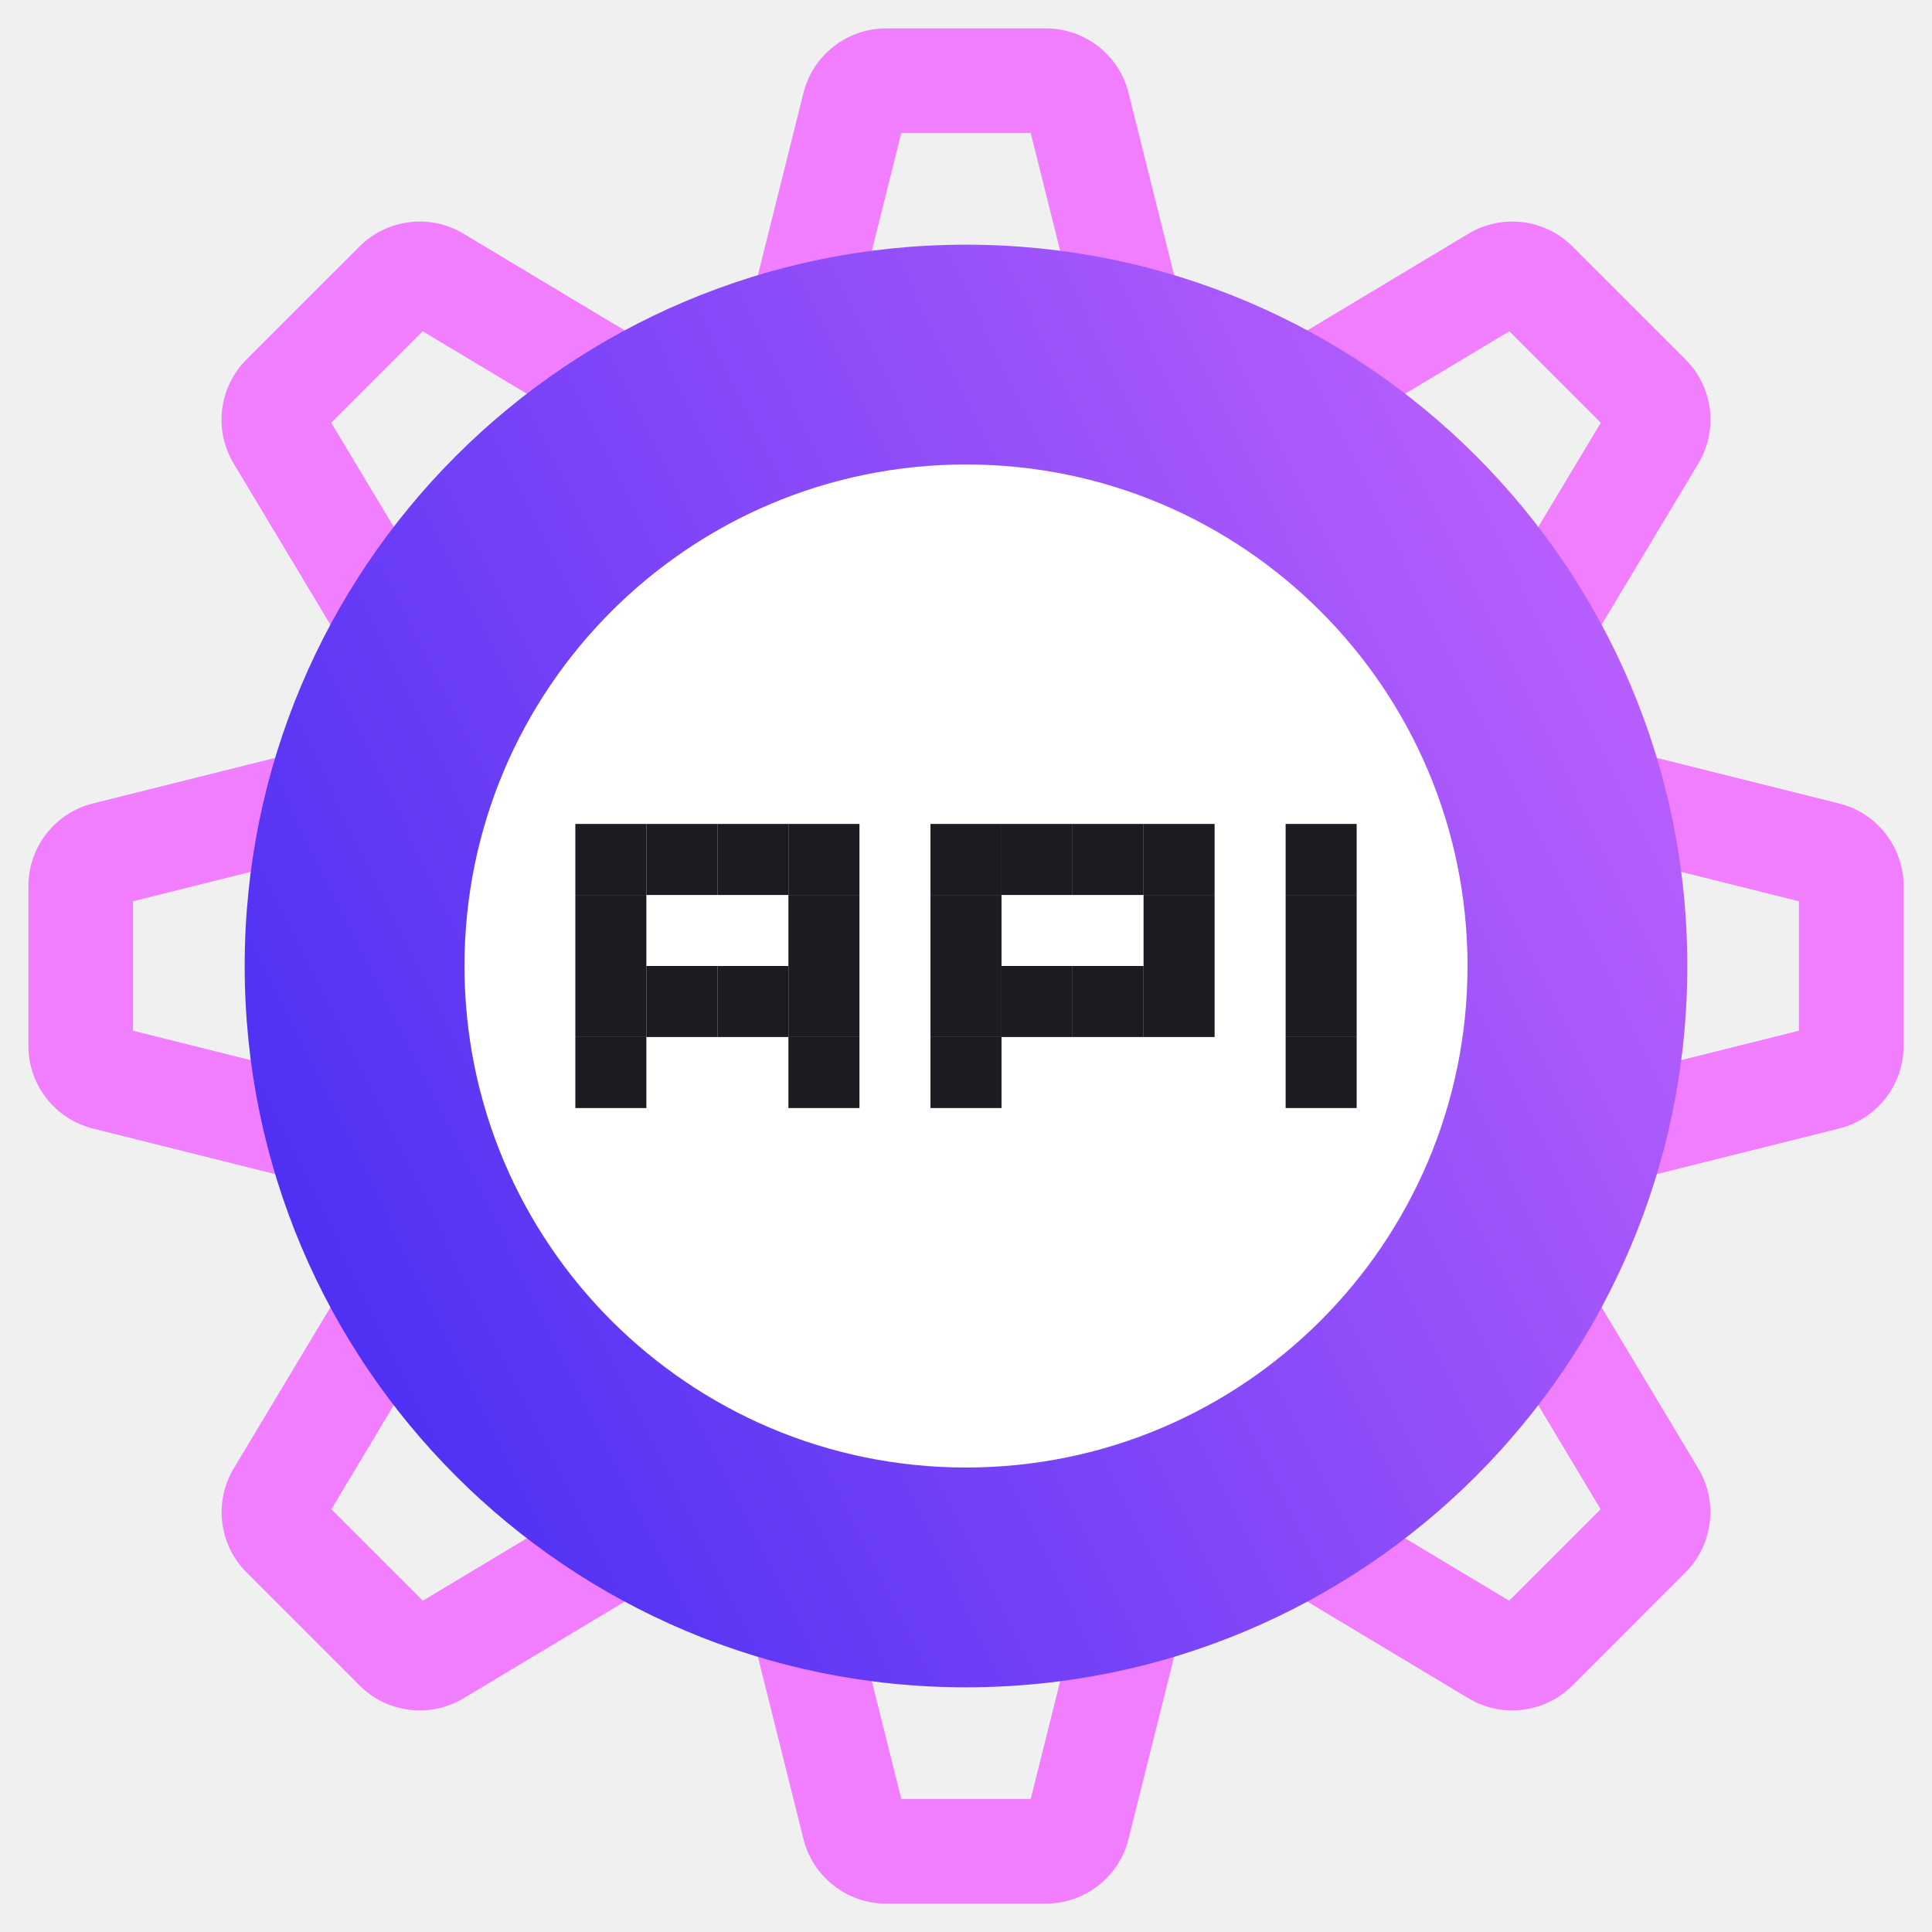
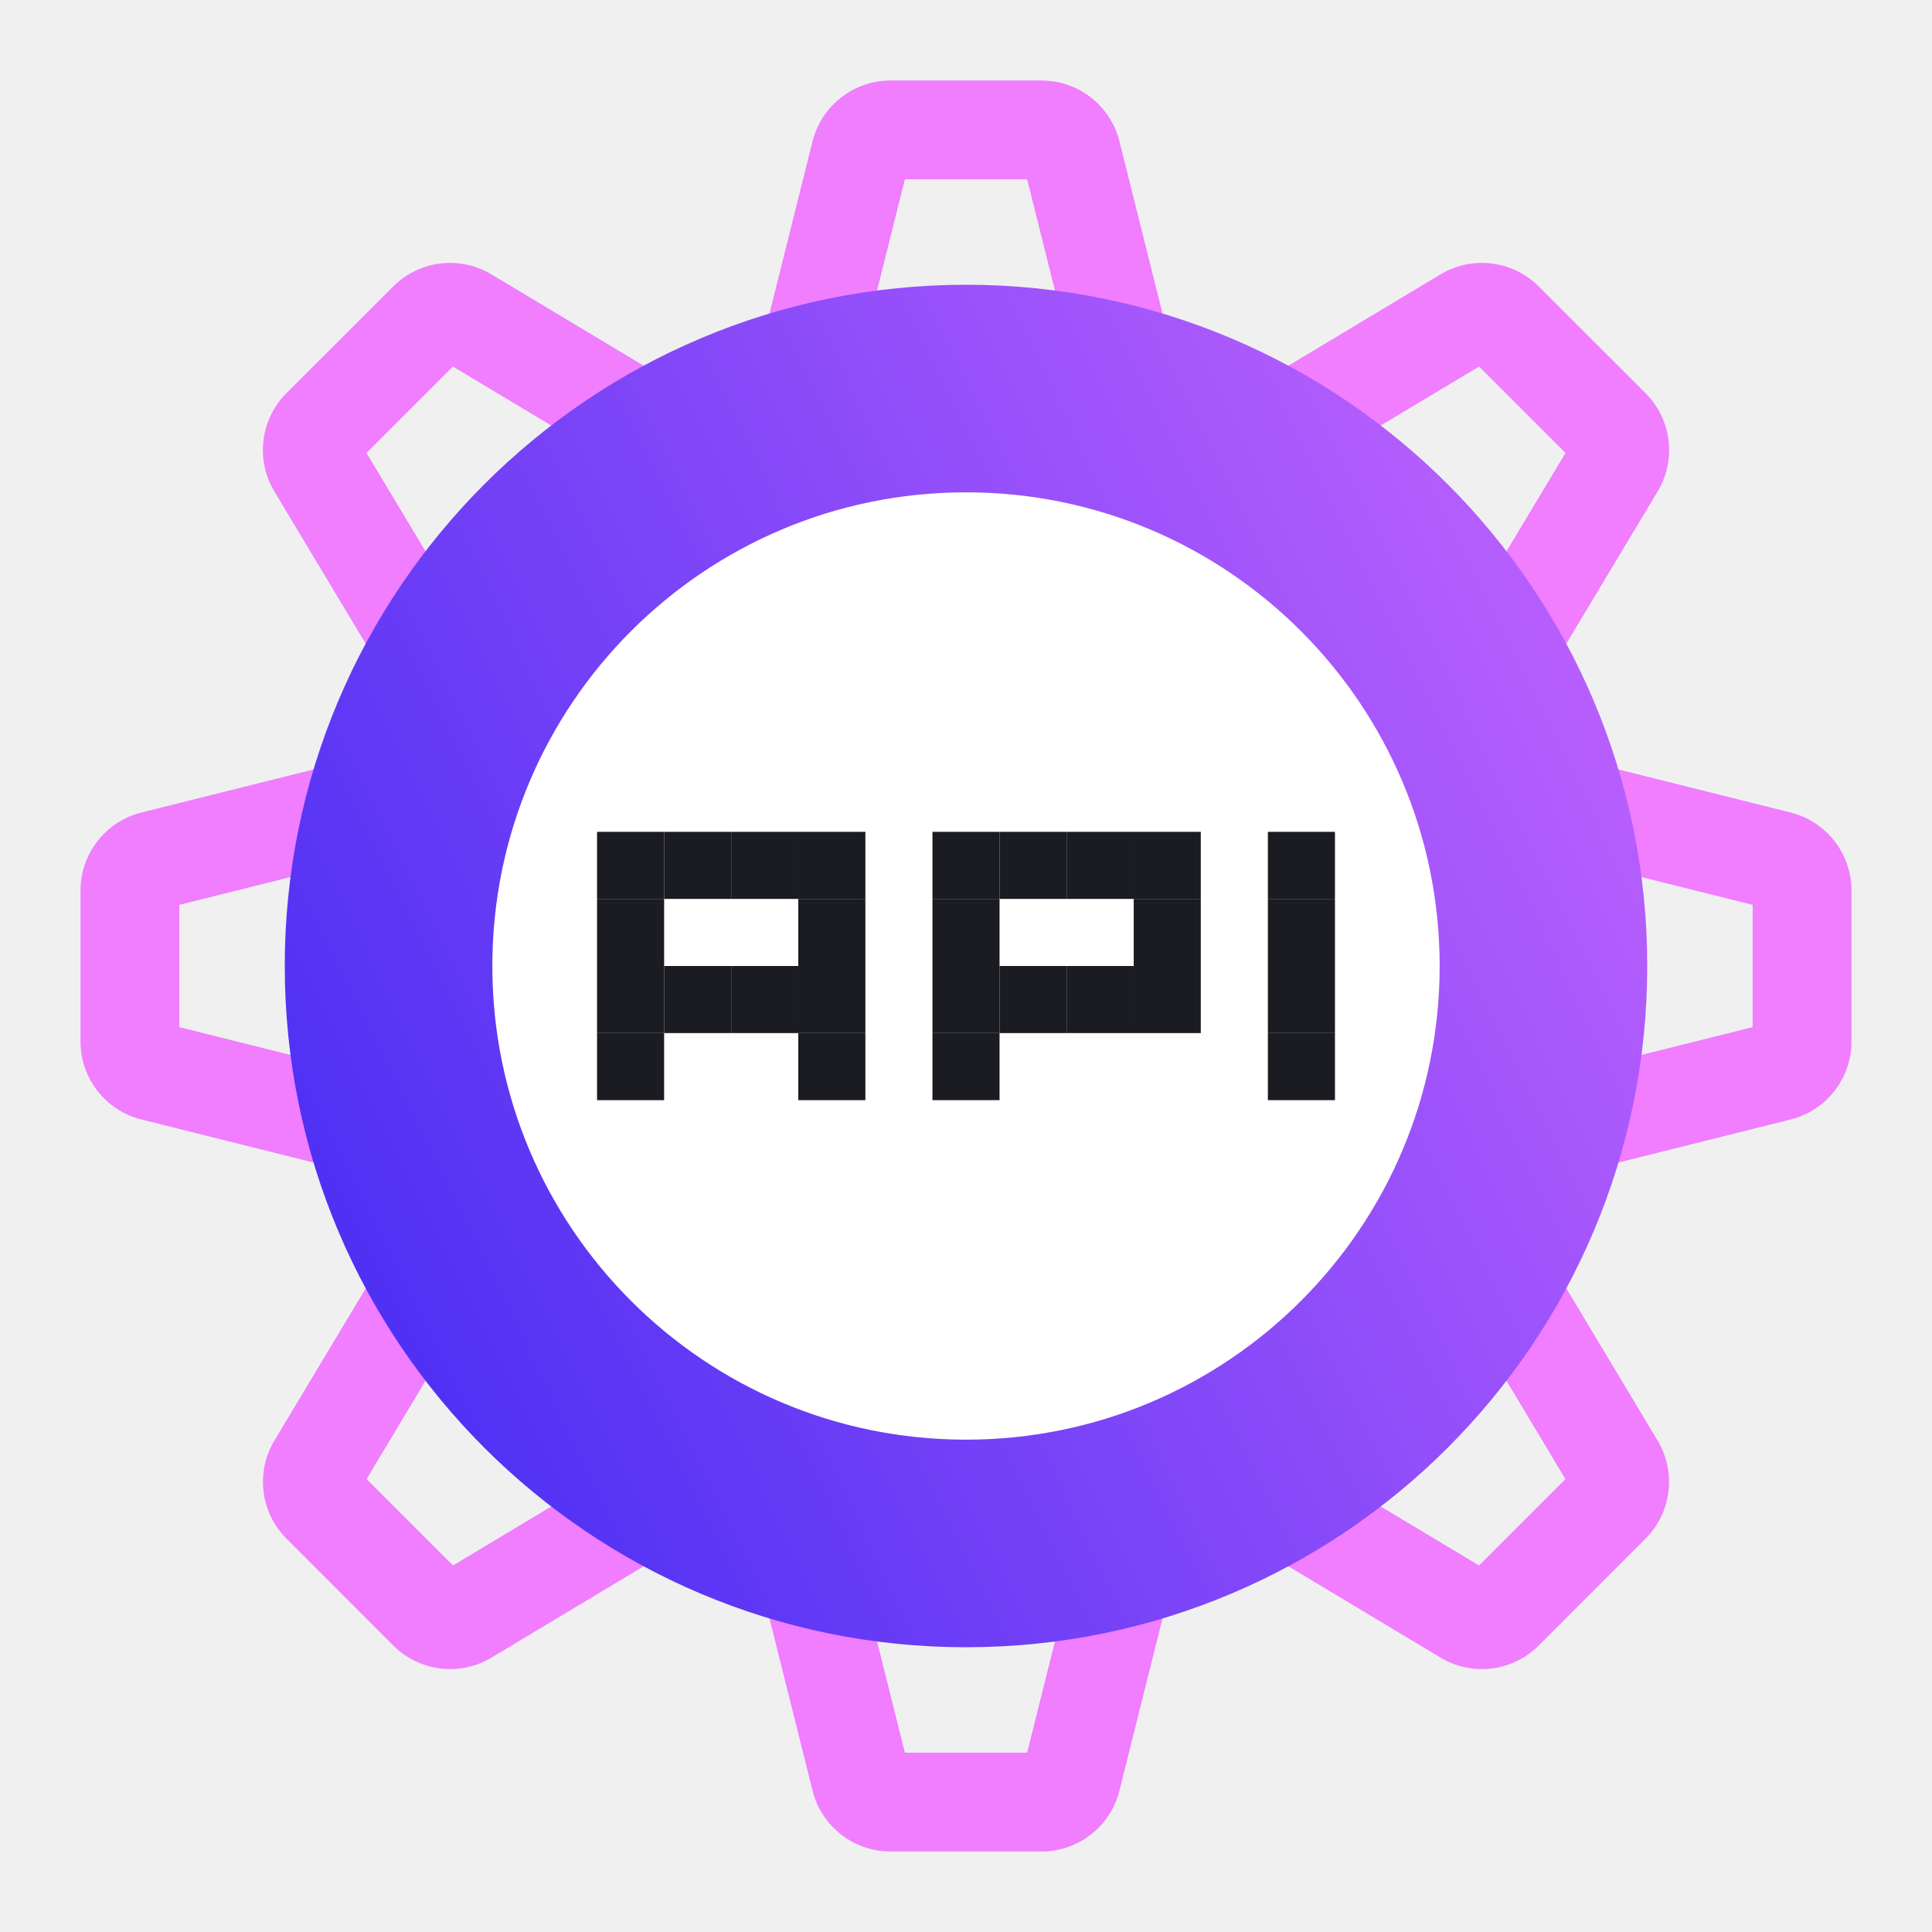
- <svg xmlns="http://www.w3.org/2000/svg" width="34" height="34" viewBox="0 0 34 34" fill="none">
-   <g id="Frame 158502268">
-     <g id="Group 4634">
-       <path id="Union (Stroke)" fill-rule="evenodd" clip-rule="evenodd" d="M18.407 1.998L15.593 1.998L14.917 4.703L17 5.397L19.083 4.703L18.407 1.998ZM20.462 5.46L19.526 1.718C19.398 1.204 18.936 0.844 18.407 0.844H15.593C15.063 0.844 14.602 1.204 14.473 1.718L13.538 5.46L17 6.614L20.462 5.46ZM19.083 29.297L17 28.603L14.917 29.297L15.593 32.002H18.407L19.083 29.297ZM13.538 28.54L17 27.386L20.462 28.54L19.526 32.282C19.398 32.796 18.936 33.156 18.407 33.156H15.593C15.063 33.156 14.602 32.796 14.473 32.282L13.538 28.54Z" fill="#F07EFF" />
-       <path id="Union (Stroke) (Stroke)" fill-rule="evenodd" clip-rule="evenodd" d="M15.593 1.187C15.221 1.187 14.897 1.441 14.807 1.801L13.949 5.234L17 6.251L20.051 5.234L19.193 1.801C19.103 1.441 18.779 1.187 18.407 1.187H15.593ZM14.14 1.634C14.307 0.968 14.906 0.5 15.593 0.5H18.407C19.094 0.5 19.693 0.968 19.86 1.634L20.873 5.685L17 6.976L13.127 5.685L14.14 1.634ZM15.861 2.341L15.327 4.478L17 5.035L18.673 4.478L18.139 2.341L15.861 2.341ZM18.675 1.654L19.494 4.928L17 5.76L14.506 4.928L15.325 1.654L18.675 1.654ZM17 27.024L20.873 28.315L19.86 32.365C19.693 33.032 19.094 33.5 18.407 33.5H15.593C14.906 33.5 14.307 33.032 14.14 32.365L13.127 28.315L17 27.024ZM13.949 28.766L14.807 32.199C14.897 32.559 15.221 32.812 15.593 32.812H18.407C18.779 32.812 19.103 32.559 19.193 32.199L20.051 28.766L17 27.748L13.949 28.766ZM17 28.24L19.494 29.072L18.675 32.346H15.325L14.506 29.072L17 28.24ZM15.327 29.523L15.861 31.659H18.139L18.673 29.523L17 28.965L15.327 29.523Z" fill="#F07EFF" />
-       <path id="Union (Stroke)_2" fill-rule="evenodd" clip-rule="evenodd" d="M26.019 29.593C26.473 29.865 27.054 29.793 27.428 29.419L29.418 27.429C29.793 27.055 29.864 26.473 29.592 26.019L27.607 22.712L23.923 23.924L22.711 27.608L26.019 29.593ZM24.096 27.093L24.837 24.838L27.092 24.096L28.602 26.613L26.612 28.603L24.096 27.093ZM7.386 5.397L5.396 7.387L6.906 9.903L9.161 9.162L9.903 6.907L7.386 5.397ZM11.287 6.392L7.98 4.407C7.526 4.135 6.944 4.206 6.57 4.581L4.58 6.571C4.206 6.945 4.134 7.526 4.406 7.98L6.391 11.288L10.075 10.076L11.287 6.392Z" fill="#F07EFF" />
-       <path id="Union (Stroke) (Stroke)_2" fill-rule="evenodd" clip-rule="evenodd" d="M4.823 6.814C4.56 7.076 4.51 7.485 4.701 7.803L6.544 10.875L9.803 9.803L10.875 6.545L7.803 4.702C7.484 4.511 7.076 4.561 6.813 4.824L4.823 6.814ZM4.112 8.157C3.758 7.568 3.851 6.813 4.337 6.327L6.327 4.338C6.813 3.852 7.567 3.759 8.156 4.112L11.699 6.238L10.347 10.348L6.238 11.7L4.112 8.157ZM7.333 4.964L10.315 6.753L9.433 9.434L6.753 10.316L4.963 7.333L7.333 4.964ZM5.829 7.44L7.06 9.491L8.889 8.889L9.49 7.06L7.439 5.83L5.829 7.44ZM23.651 23.652L27.761 22.299L29.887 25.843C30.24 26.432 30.147 27.186 29.661 27.672L27.672 29.662C27.186 30.148 26.431 30.241 25.842 29.887L22.299 27.761L23.651 23.652ZM23.124 27.454L26.196 29.298C26.514 29.489 26.922 29.439 27.185 29.176L29.175 27.186C29.438 26.923 29.488 26.515 29.297 26.196L27.454 23.124L24.196 24.196L23.124 27.454ZM24.565 24.566L27.246 23.684L29.035 26.666L26.666 29.036L23.683 27.246L24.565 24.566ZM24.508 26.939L26.559 28.17L28.169 26.56L26.939 24.509L25.11 25.11L24.508 26.939Z" fill="#F07EFF" />
-       <path id="Union (Stroke)_3" fill-rule="evenodd" clip-rule="evenodd" d="M26.614 5.397L28.604 7.387L27.094 9.903L24.839 9.162L24.097 6.907L26.614 5.397ZM22.713 6.392L26.02 4.407C26.474 4.135 27.055 4.206 27.43 4.581L29.42 6.571C29.794 6.945 29.866 7.526 29.593 7.98L27.609 11.288L23.925 10.076L22.713 6.392ZM7.387 28.603L5.398 26.613L6.908 24.096L9.162 24.838L9.904 27.093L7.387 28.603ZM11.289 27.608L10.077 23.924L6.393 22.712L4.408 26.019C4.136 26.473 4.207 27.055 4.582 27.429L6.571 29.419C6.946 29.793 7.527 29.865 7.981 29.593L11.289 27.608Z" fill="#F07EFF" />
-       <path id="Union (Stroke) (Stroke)_3" fill-rule="evenodd" clip-rule="evenodd" d="M29.177 6.814C29.44 7.076 29.49 7.485 29.299 7.803L27.456 10.875L24.197 9.803L23.125 6.545L26.197 4.702C26.516 4.511 26.924 4.561 27.187 4.824L29.177 6.814ZM29.888 8.157C30.242 7.568 30.149 6.813 29.663 6.327L27.673 4.338C27.187 3.852 26.433 3.759 25.843 4.112L22.3 6.238L23.653 10.348L27.762 11.7L29.888 8.157ZM29.037 7.333L26.667 4.964L23.685 6.753L24.567 9.434L27.247 10.316L29.037 7.333ZM28.171 7.44L26.94 9.491L25.111 8.889L24.51 7.06L26.561 5.83L28.171 7.44ZM10.349 23.652L6.239 22.299L4.113 25.843C3.76 26.432 3.853 27.186 4.339 27.672L6.328 29.662C6.814 30.148 7.569 30.241 8.158 29.887L11.701 27.761L10.349 23.652ZM9.804 24.196L10.876 27.454L7.804 29.298C7.486 29.489 7.077 29.439 6.815 29.176L4.825 27.186C4.562 26.923 4.512 26.515 4.703 26.196L6.546 23.124L9.804 24.196ZM9.435 24.566L6.754 23.684L4.965 26.666L7.334 29.036L10.317 27.246L9.435 24.566ZM8.89 25.11L9.492 26.939L7.441 28.17L5.831 26.56L7.061 24.509L8.89 25.11Z" fill="#F07EFF" />
-       <path id="Union (Stroke)_4" fill-rule="evenodd" clip-rule="evenodd" d="M1.998 15.593L1.998 18.407L4.703 19.083L5.397 17L4.703 14.917L1.998 15.593ZM5.46 13.538L1.718 14.473C1.204 14.602 0.844 15.063 0.844 15.593L0.844 18.407C0.844 18.936 1.204 19.398 1.718 19.526L5.46 20.462L6.614 17L5.46 13.538ZM29.297 14.917L28.603 17L29.297 19.083L32.002 18.407V15.593L29.297 14.917ZM28.54 20.462L27.386 17L28.54 13.538L32.282 14.473C32.796 14.602 33.156 15.063 33.156 15.593V18.407C33.156 18.936 32.796 19.398 32.282 19.526L28.54 20.462Z" fill="#F07EFF" />
-       <path id="Union (Stroke) (Stroke)_4" fill-rule="evenodd" clip-rule="evenodd" d="M1.187 18.407C1.187 18.779 1.44 19.103 1.801 19.193L5.234 20.051L6.251 17L5.234 13.949L1.801 14.807C1.44 14.897 1.187 15.221 1.187 15.593L1.187 18.407ZM1.634 19.86C0.968 19.693 0.5 19.094 0.5 18.407L0.5 15.593C0.5 14.906 0.968 14.307 1.634 14.14L5.685 13.127L6.976 17L5.685 20.873L1.634 19.86ZM2.341 18.139L4.477 18.673L5.035 17L4.477 15.327L2.341 15.861L2.341 18.139ZM1.654 15.325L4.928 14.506L5.76 17L4.928 19.494L1.654 18.675L1.654 15.325ZM27.024 17L28.315 13.127L32.365 14.14C33.032 14.307 33.5 14.906 33.5 15.593V18.407C33.5 19.094 33.032 19.693 32.365 19.86L28.315 20.873L27.024 17ZM28.766 20.051L32.199 19.193C32.559 19.103 32.812 18.779 32.812 18.407V15.593C32.812 15.221 32.559 14.897 32.199 14.807L28.766 13.949L27.748 17L28.766 20.051ZM28.24 17L29.072 14.506L32.346 15.325V18.675L29.072 19.494L28.24 17ZM29.522 18.673L31.658 18.139V15.861L29.522 15.327L28.965 17L29.522 18.673Z" fill="#F07EFF" />
-       <path id="Subtract" fill-rule="evenodd" clip-rule="evenodd" d="M17 29.694C24.011 29.694 29.694 24.011 29.694 17C29.694 9.989 24.011 4.306 17 4.306C9.989 4.306 4.306 9.989 4.306 17C4.306 24.011 9.989 29.694 17 29.694ZM17 25.078C21.461 25.078 25.078 21.461 25.078 17C25.078 12.539 21.461 8.922 17 8.922C12.539 8.922 8.922 12.539 8.922 17C8.922 21.461 12.539 25.078 17 25.078Z" fill="url(#paint0_linear_2881_9958)" />
-       <ellipse id="Ellipse 41" cx="17" cy="17" rx="8.826" ry="8.826" fill="white" />
-       <g id="Group 59">
-         <rect id="Rectangle 3196" x="11.375" y="14.5" width="1.25" height="1.25" fill="#1B1B22" />
-         <rect id="Rectangle 3227" x="10.125" y="14.5" width="1.25" height="1.25" fill="#1B1B22" />
-         <rect id="Rectangle 3204" x="10.125" y="15.75" width="1.25" height="1.25" fill="#1B1B22" />
-         <rect id="Rectangle 3205" x="10.125" y="17" width="1.25" height="1.25" fill="#1B1B22" />
-         <rect id="Rectangle 3208" x="11.375" y="17" width="1.25" height="1.25" fill="#1B1B22" />
-         <rect id="Rectangle 3209" x="12.625" y="17" width="1.25" height="1.25" fill="#1B1B22" />
-         <rect id="Rectangle 3206" x="10.125" y="18.25" width="1.25" height="1.25" fill="#1B1B22" />
-         <rect id="Rectangle 3197" x="12.625" y="14.5" width="1.25" height="1.25" fill="#1B1B22" />
-         <rect id="Rectangle 3226" x="13.875" y="14.5" width="1.25" height="1.25" fill="#1B1B22" />
-         <rect id="Rectangle 3210" x="16.375" y="14.5" width="1.25" height="1.25" fill="#1B1B22" />
-         <rect id="Rectangle 3211" x="17.625" y="14.5" width="1.25" height="1.25" fill="#1B1B22" />
-         <rect id="Rectangle 3212" x="18.875" y="14.5" width="1.25" height="1.25" fill="#1B1B22" />
-         <rect id="Rectangle 3228" x="20.125" y="14.5" width="1.25" height="1.25" fill="#1B1B22" />
-         <rect id="Rectangle 3214" x="20.125" y="15.75" width="1.25" height="1.25" fill="#1B1B22" />
-         <rect id="Rectangle 3222" x="22.625" y="15.75" width="1.25" height="1.25" fill="#1B1B22" />
-         <rect id="Rectangle 3224" x="22.625" y="17" width="1.25" height="1.25" fill="#1B1B22" />
-         <rect id="Rectangle 3225" x="22.625" y="18.25" width="1.25" height="1.25" fill="#1B1B22" />
-         <rect id="Rectangle 3223" x="22.625" y="14.5" width="1.25" height="1.25" fill="#1B1B22" />
-         <rect id="Rectangle 3215" x="20.125" y="17" width="1.25" height="1.25" fill="#1B1B22" />
-         <rect id="Rectangle 3216" x="18.875" y="17" width="1.25" height="1.25" fill="#1B1B22" />
-         <rect id="Rectangle 3217" x="17.625" y="17" width="1.25" height="1.25" fill="#1B1B22" />
-         <rect id="Rectangle 3218" x="16.375" y="18.25" width="1.25" height="1.25" fill="#1B1B22" />
-         <rect id="Rectangle 3219" x="16.375" y="17" width="1.25" height="1.25" fill="#1B1B22" />
-         <rect id="Rectangle 3220" x="16.375" y="15.75" width="1.25" height="1.25" fill="#1B1B22" />
-         <rect id="Rectangle 3199" x="13.875" y="15.75" width="1.25" height="1.25" fill="#1B1B22" />
-         <rect id="Rectangle 3200" x="13.875" y="17" width="1.25" height="1.25" fill="#1B1B22" />
-         <rect id="Rectangle 3201" x="13.875" y="18.25" width="1.25" height="1.25" fill="#1B1B22" />
-       </g>
-     </g>
-   </g>
+ <svg xmlns="http://www.w3.org/2000/svg" width="36" height="36" viewBox="0 0 36 36" fill="none">
+   <path fill-rule="evenodd" clip-rule="evenodd" d="M19.407 2.998L16.593 2.998L15.917 5.703L18 6.397L20.083 5.703L19.407 2.998ZM21.462 6.46L20.526 2.718C20.398 2.204 19.936 1.844 19.407 1.844H16.593C16.063 1.844 15.602 2.204 15.473 2.718L14.538 6.46L18 7.614L21.462 6.46ZM20.083 30.297L18 29.603L15.917 30.297L16.593 33.002H19.407L20.083 30.297ZM14.538 29.54L18 28.386L21.462 29.54L20.526 33.282C20.398 33.796 19.936 34.156 19.407 34.156H16.593C16.063 34.156 15.602 33.796 15.473 33.282L14.538 29.54Z" fill="#F07EFF" />
+   <path fill-rule="evenodd" clip-rule="evenodd" d="M16.593 2.187C16.221 2.187 15.897 2.441 15.807 2.801L14.949 6.234L18 7.251L21.051 6.234L20.193 2.801C20.103 2.441 19.779 2.187 19.407 2.187H16.593ZM15.14 2.634C15.307 1.968 15.906 1.5 16.593 1.5H19.407C20.094 1.5 20.693 1.968 20.86 2.634L21.873 6.685L18 7.976L14.127 6.685L15.14 2.634ZM16.861 3.341L16.327 5.478L18 6.035L19.673 5.478L19.139 3.341L16.861 3.341ZM19.675 2.654L20.494 5.928L18 6.76L15.506 5.928L16.325 2.654L19.675 2.654ZM18 28.024L21.873 29.315L20.86 33.365C20.693 34.032 20.094 34.5 19.407 34.5H16.593C15.906 34.5 15.307 34.032 15.14 33.365L14.127 29.315L18 28.024ZM14.949 29.766L15.807 33.199C15.897 33.559 16.221 33.812 16.593 33.812H19.407C19.779 33.812 20.103 33.559 20.193 33.199L21.051 29.766L18 28.748L14.949 29.766ZM18 29.24L20.494 30.072L19.675 33.346H16.325L15.506 30.072L18 29.24ZM16.327 30.523L16.861 32.658H19.139L19.673 30.523L18 29.965L16.327 30.523Z" fill="#F07EFF" />
+   <path fill-rule="evenodd" clip-rule="evenodd" d="M27.019 30.593C27.473 30.865 28.054 30.793 28.428 30.419L30.418 28.429C30.793 28.055 30.864 27.473 30.592 27.019L28.607 23.712L24.923 24.924L23.711 28.608L27.019 30.593ZM25.096 28.093L25.837 25.838L28.092 25.096L29.602 27.613L27.612 29.603L25.096 28.093ZM8.386 6.397L6.396 8.387L7.906 10.903L10.161 10.162L10.903 7.907L8.386 6.397ZM12.287 7.392L8.98 5.407C8.526 5.135 7.944 5.206 7.57 5.581L5.58 7.571C5.206 7.945 5.134 8.526 5.406 8.98L7.391 12.288L11.075 11.076L12.287 7.392Z" fill="#F07EFF" />
+   <path fill-rule="evenodd" clip-rule="evenodd" d="M5.823 7.814C5.56 8.076 5.51 8.485 5.701 8.803L7.544 11.875L10.803 10.803L11.875 7.545L8.803 5.702C8.484 5.511 8.076 5.561 7.813 5.824L5.823 7.814ZM5.112 9.157C4.758 8.568 4.851 7.813 5.337 7.327L7.327 5.338C7.813 4.852 8.567 4.759 9.156 5.112L12.699 7.238L11.347 11.348L7.238 12.7L5.112 9.157ZM8.333 5.964L11.315 7.753L10.433 10.434L7.753 11.316L5.963 8.333L8.333 5.964ZM6.829 8.44L8.06 10.491L9.889 9.889L10.49 8.06L8.439 6.83L6.829 8.44ZM24.651 24.652L28.761 23.299L30.887 26.843C31.24 27.432 31.147 28.186 30.661 28.672L28.672 30.662C28.186 31.148 27.431 31.241 26.842 30.887L23.299 28.761L24.651 24.652ZM24.124 28.454L27.196 30.298C27.514 30.489 27.922 30.439 28.185 30.176L30.175 28.186C30.438 27.923 30.488 27.515 30.297 27.196L28.454 24.124L25.196 25.196L24.124 28.454ZM25.565 25.566L28.246 24.684L30.035 27.666L27.666 30.036L24.683 28.246L25.565 25.566ZM25.508 27.939L27.559 29.17L29.169 27.56L27.939 25.509L26.11 26.11L25.508 27.939Z" fill="#F07EFF" />
+   <path fill-rule="evenodd" clip-rule="evenodd" d="M27.614 6.397L29.604 8.387L28.094 10.903L25.839 10.162L25.097 7.907L27.614 6.397ZM23.713 7.392L27.02 5.407C27.474 5.135 28.055 5.206 28.43 5.581L30.42 7.571C30.794 7.945 30.866 8.526 30.593 8.98L28.609 12.288L24.925 11.076L23.713 7.392ZM8.387 29.603L6.398 27.613L7.908 25.096L10.162 25.838L10.904 28.093L8.387 29.603ZM12.289 28.608L11.077 24.924L7.393 23.712L5.408 27.019C5.136 27.473 5.207 28.055 5.582 28.429L7.571 30.419C7.946 30.793 8.527 30.865 8.981 30.593L12.289 28.608Z" fill="#F07EFF" />
+   <path fill-rule="evenodd" clip-rule="evenodd" d="M30.177 7.814C30.44 8.076 30.49 8.485 30.299 8.803L28.456 11.875L25.197 10.803L24.125 7.545L27.197 5.702C27.516 5.511 27.924 5.561 28.187 5.824L30.177 7.814ZM30.888 9.157C31.242 8.568 31.149 7.813 30.663 7.327L28.673 5.338C28.187 4.852 27.433 4.759 26.843 5.112L23.3 7.238L24.653 11.348L28.762 12.7L30.888 9.157ZM30.037 8.333L27.667 5.964L24.685 7.753L25.567 10.434L28.247 11.316L30.037 8.333ZM29.171 8.44L27.94 10.491L26.111 9.889L25.51 8.06L27.561 6.83L29.171 8.44ZM11.349 24.652L7.239 23.299L5.113 26.843C4.76 27.432 4.853 28.186 5.339 28.672L7.328 30.662C7.814 31.148 8.569 31.241 9.158 30.887L12.701 28.761L11.349 24.652ZM10.804 25.196L11.876 28.454L8.804 30.298C8.486 30.489 8.077 30.439 7.815 30.176L5.825 28.186C5.562 27.923 5.512 27.515 5.703 27.196L7.546 24.124L10.804 25.196ZM10.435 25.566L7.754 24.684L5.965 27.666L8.334 30.036L11.317 28.246L10.435 25.566ZM9.89 26.11L10.492 27.939L8.441 29.17L6.831 27.56L8.061 25.509L9.89 26.11Z" fill="#F07EFF" />
+   <path fill-rule="evenodd" clip-rule="evenodd" d="M2.998 16.593L2.998 19.407L5.703 20.083L6.397 18L5.703 15.917L2.998 16.593ZM6.46 14.538L2.718 15.473C2.204 15.602 1.844 16.063 1.844 16.593V19.407C1.844 19.936 2.204 20.398 2.718 20.526L6.46 21.462L7.614 18L6.46 14.538ZM30.297 15.917L29.603 18L30.297 20.083L33.002 19.407V16.593L30.297 15.917ZM29.54 21.462L28.386 18L29.54 14.538L33.282 15.473C33.796 15.602 34.156 16.063 34.156 16.593V19.407C34.156 19.936 33.796 20.398 33.282 20.526L29.54 21.462Z" fill="#F07EFF" />
+   <path fill-rule="evenodd" clip-rule="evenodd" d="M2.187 19.407C2.187 19.779 2.44 20.103 2.801 20.193L6.234 21.051L7.251 18L6.234 14.949L2.801 15.807C2.44 15.897 2.187 16.221 2.187 16.593L2.187 19.407ZM2.634 20.86C1.968 20.693 1.5 20.094 1.5 19.407V16.593C1.5 15.906 1.968 15.307 2.634 15.14L6.685 14.127L7.976 18L6.685 21.873L2.634 20.86ZM3.341 19.139L5.477 19.673L6.035 18L5.477 16.327L3.341 16.861L3.341 19.139ZM2.654 16.325L5.928 15.506L6.76 18L5.928 20.494L2.654 19.675L2.654 16.325ZM28.024 18L29.315 14.127L33.365 15.14C34.032 15.307 34.5 15.906 34.5 16.593V19.407C34.5 20.094 34.032 20.693 33.365 20.86L29.315 21.873L28.024 18ZM29.766 21.051L33.199 20.193C33.559 20.103 33.812 19.779 33.812 19.407V16.593C33.812 16.221 33.559 15.897 33.199 15.807L29.766 14.949L28.748 18L29.766 21.051ZM29.24 18L30.072 15.506L33.346 16.325V19.675L30.072 20.494L29.24 18ZM30.522 19.673L32.658 19.139V16.861L30.522 16.327L29.965 18L30.522 19.673Z" fill="#F07EFF" />
+   <path fill-rule="evenodd" clip-rule="evenodd" d="M18 30.694C25.011 30.694 30.694 25.011 30.694 18C30.694 10.989 25.011 5.306 18 5.306C10.989 5.306 5.306 10.989 5.306 18C5.306 25.011 10.989 30.694 18 30.694ZM18 26.078C22.461 26.078 26.078 22.461 26.078 18C26.078 13.539 22.461 9.922 18 9.922C13.539 9.922 9.922 13.539 9.922 18C9.922 22.461 13.539 26.078 18 26.078Z" fill="url(#paint0_linear_2782_13902)" />
+   <ellipse cx="18" cy="18" rx="8.826" ry="8.826" fill="white" />
+   <rect x="12.375" y="15.5" width="1.25" height="1.25" fill="#1B1B22" />
+   <rect x="11.125" y="15.5" width="1.25" height="1.25" fill="#1B1B22" />
+   <rect x="11.125" y="16.75" width="1.25" height="1.25" fill="#1B1B22" />
+   <rect x="11.125" y="18" width="1.25" height="1.25" fill="#1B1B22" />
+   <rect x="12.375" y="18" width="1.25" height="1.25" fill="#1B1B22" />
+   <rect x="13.625" y="18" width="1.25" height="1.25" fill="#1B1B22" />
+   <rect x="11.125" y="19.25" width="1.25" height="1.25" fill="#1B1B22" />
+   <rect x="13.625" y="15.5" width="1.25" height="1.25" fill="#1B1B22" />
+   <rect x="14.875" y="15.5" width="1.25" height="1.25" fill="#1B1B22" />
+   <rect x="17.375" y="15.5" width="1.25" height="1.25" fill="#1B1B22" />
+   <rect x="18.625" y="15.5" width="1.25" height="1.25" fill="#1B1B22" />
+   <rect x="19.875" y="15.5" width="1.25" height="1.25" fill="#1B1B22" />
+   <rect x="21.125" y="15.5" width="1.25" height="1.25" fill="#1B1B22" />
+   <rect x="21.125" y="16.75" width="1.25" height="1.25" fill="#1B1B22" />
+   <rect x="23.625" y="16.75" width="1.25" height="1.25" fill="#1B1B22" />
+   <rect x="23.625" y="18" width="1.25" height="1.25" fill="#1B1B22" />
+   <rect x="23.625" y="19.25" width="1.25" height="1.25" fill="#1B1B22" />
+   <rect x="23.625" y="15.5" width="1.25" height="1.25" fill="#1B1B22" />
+   <rect x="21.125" y="18" width="1.25" height="1.25" fill="#1B1B22" />
+   <rect x="19.875" y="18" width="1.25" height="1.25" fill="#1B1B22" />
+   <rect x="18.625" y="18" width="1.25" height="1.25" fill="#1B1B22" />
+   <rect x="17.375" y="19.25" width="1.25" height="1.25" fill="#1B1B22" />
+   <rect x="17.375" y="18" width="1.25" height="1.25" fill="#1B1B22" />
+   <rect x="17.375" y="16.75" width="1.25" height="1.25" fill="#1B1B22" />
+   <rect x="14.875" y="16.75" width="1.25" height="1.25" fill="#1B1B22" />
+   <rect x="14.875" y="18" width="1.25" height="1.25" fill="#1B1B22" />
+   <rect x="14.875" y="19.25" width="1.25" height="1.25" fill="#1B1B22" />
  <defs>
-     <linearGradient id="paint0_linear_2881_9958" x1="2.22" y1="18.851" x2="31.525" y2="4.408" gradientUnits="userSpaceOnUse">
+     <linearGradient id="paint0_linear_2782_13902" x1="3.22" y1="19.851" x2="32.525" y2="5.408" gradientUnits="userSpaceOnUse">
      <stop stop-color="#492EF3" />
      <stop offset="1" stop-color="#CF69FF" />
    </linearGradient>
  </defs>
</svg>
